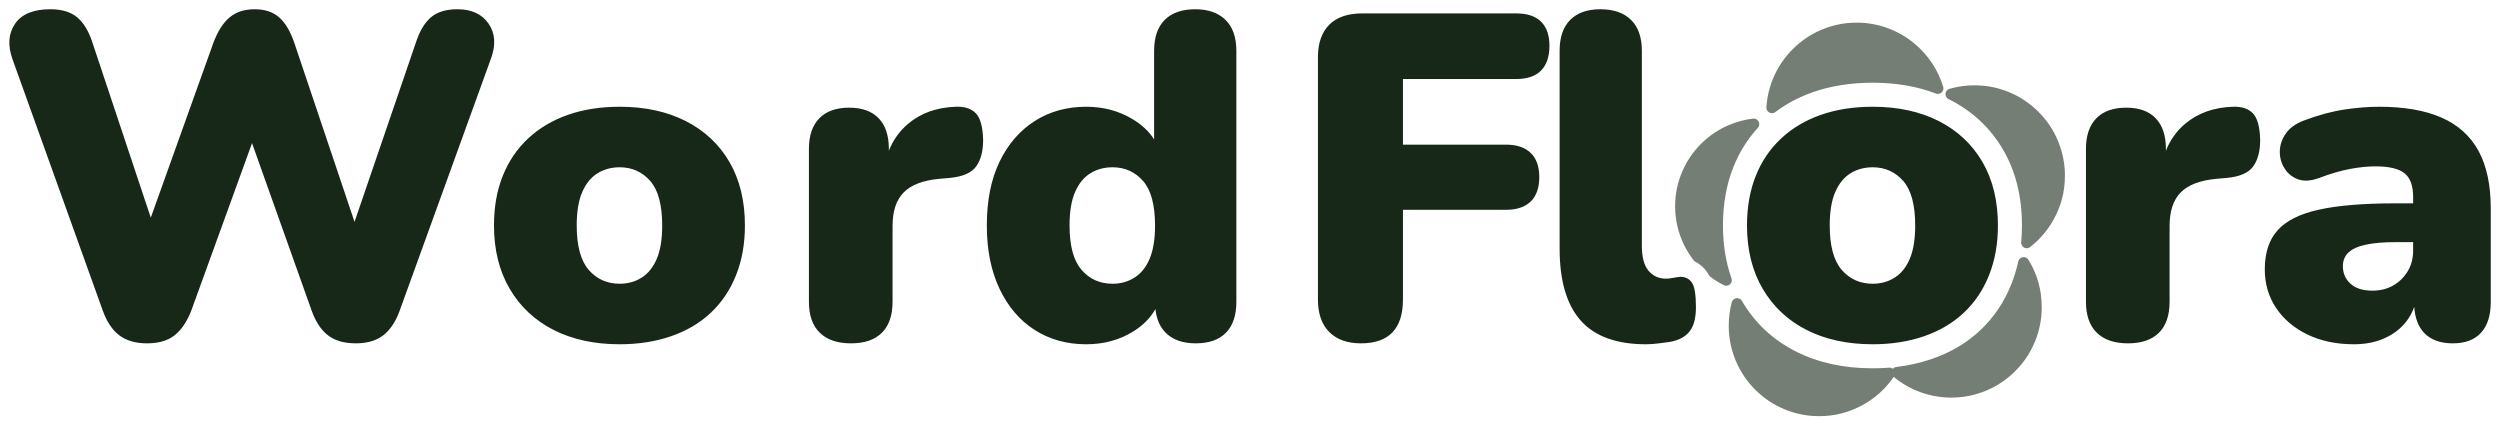
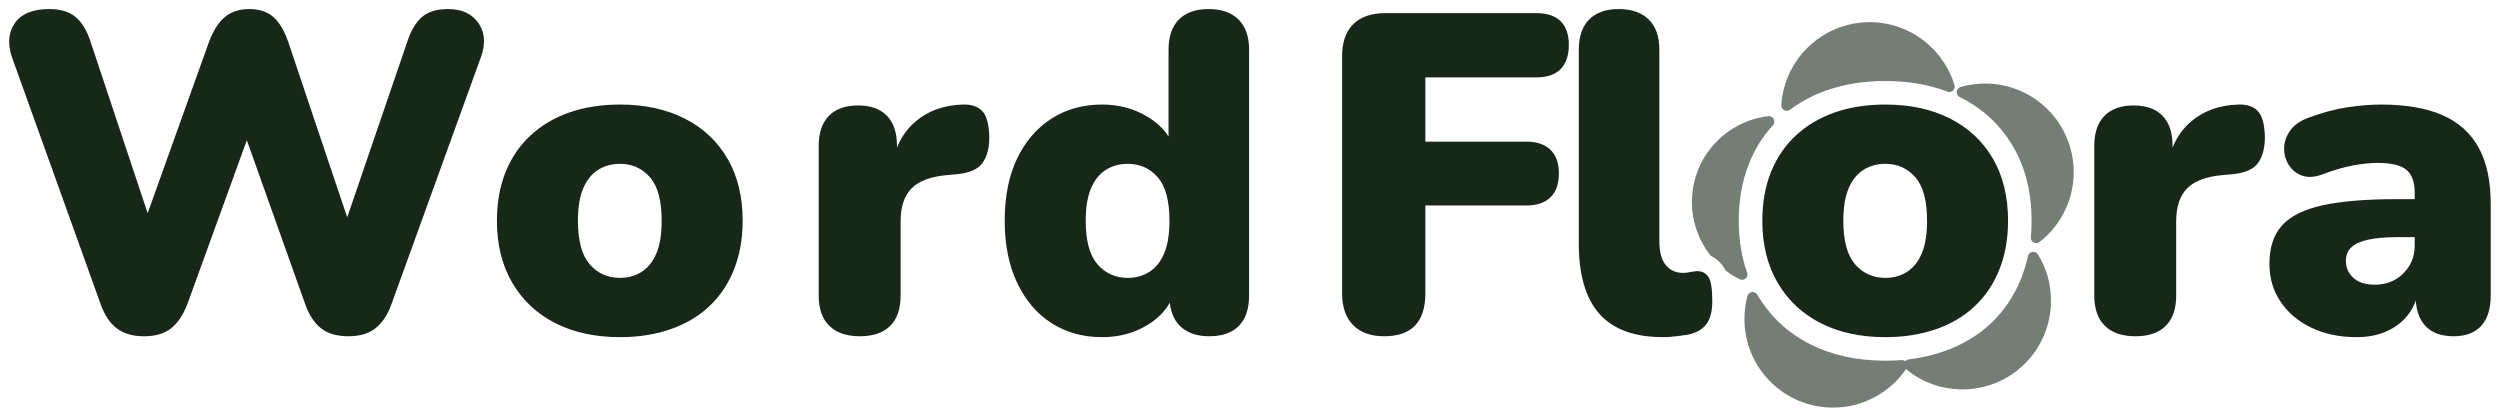
- <svg xmlns="http://www.w3.org/2000/svg" width="5410" height="921" viewBox="20 46 5410 921" role="img" aria-label="WordFlora">
-   <path fill="#182818" fill-opacity="0.6" d="M4072.5 843Q4090.7 843 4108.1 841.6Q4112.7 841.3 4116.3 844Q4119.3 840.6 4123.9 840.1Q4164.6 835.3 4201 822.6Q4262.1 801.5 4305.7 760.3Q4349.6 718.9 4372.9 660.1Q4382 637 4387.5 611.9Q4388.5 607.1 4392.7 604.4Q4396.9 601.7 4401.7 602.8Q4406.7 603.8 4409.4 608.1Q4438.3 654.5 4438.3 710.7Q4438.3 750.5 4423 786.9Q4408.1 822 4381 849.1Q4353.9 876.2 4318.8 891Q4282.5 906.4 4242.7 906.4Q4207.8 906.4 4175.3 894.5Q4143.9 883 4118 861.6L4118 861.6Q4091.1 900.8 4049.2 923.3Q4006 946.6 3956.7 946.6Q3916.8 946.6 3880.5 931.2Q3845.4 916.4 3818.3 889.3Q3791.2 862.2 3776.4 827.1Q3761 790.7 3761 750.9Q3761 724.8 3767.6 700.1Q3768.9 695.3 3773.2 692.9Q3777.5 690.4 3782.3 691.7Q3787.1 692.9 3789.6 697.2L3789.6 697.3Q3831.3 768.5 3905.9 806.4Q3978 843 4072.5 843ZM3842.5 278.1Q3844.6 245.1 3857.5 214.5Q3872.4 179.4 3899.5 152.3Q3926.5 125.3 3961.6 110.4Q3998 95 4037.8 95Q4071.4 95 4102.8 106.1Q4133.2 116.8 4158.6 136.8Q4183.8 156.6 4201.4 183.3Q4216.9 206.9 4225 233.7Q4226.5 238.5 4224.1 242.9Q4221.8 247.3 4217 248.7Q4213.1 249.9 4209.3 248.4Q4148 225 4072.5 225Q4001.7 225 3943.3 245.4Q3897.9 261.3 3861.7 288.5Q3857.8 291.5 3852.8 290.8Q3847.9 290.1 3844.9 286.1Q3842.3 282.5 3842.5 278.1ZM4488.5 426.3Q4488.5 477.5 4463.6 521.9Q4444.1 556.6 4413.2 580.6Q4409.3 583.6 4404.3 583Q4399.4 582.4 4396.4 578.5Q4393.4 574.7 4393.9 570Q4395.5 552.4 4395.5 534Q4395.5 440 4354.9 370.3Q4313.7 299.6 4239.1 261.6Q4237.9 261.1 4236.7 260.5Q4232.3 258.3 4230.7 253.6Q4229.1 248.8 4231.3 244.4Q4233.7 239.7 4238.8 238.2Q4265.1 230.6 4292.8 230.6Q4332.6 230.6 4369 246Q4404.1 260.9 4431.2 287.9Q4458.3 315 4473.1 350.1Q4488.5 386.5 4488.5 426.3ZM3750.2 663Q3735 655.4 3721.3 645Q3719.1 643.4 3717.8 641Q3716.5 638.4 3715 636.1Q3704.9 620.7 3689 612.6L3689 612.6Q3686.6 611.4 3684.9 609.2Q3666.3 585.2 3656.1 556.6Q3645 525.6 3645 492.4Q3645 453.5 3660 418.1Q3674.5 383.8 3700.9 357.4Q3727.3 331 3761.6 316.5Q3786.8 305.8 3813.6 302.7Q3818.6 302.2 3822.5 305.2Q3826.4 308.3 3826.9 313.3Q3827.6 318.7 3823.9 322.8Q3790.4 359.3 3771.2 407.2Q3748.5 464 3748.5 534Q3748.5 596.3 3766.9 648.3Q3768.6 653 3766.4 657.5Q3764.3 662 3759.6 663.6Q3754.8 665.3 3750.2 663Z" />
-   <path fill="#182818" d="M338 789Q301 789 278 771.5Q255 754 242 717L47 174Q31 129 52.5 97.5Q74 66 129 66Q166 66 187 83.5Q208 101 220 138L346.3 517L482 138Q496 101 517 83.5Q538 66 571 66Q604 66 624 83.5Q644 101 657 139L787.2 526.1L920 138Q932 101 952.5 83.5Q973 66 1010 66Q1056 66 1077.5 97.5Q1099 129 1082 174L885 718Q872 754 849.5 771.5Q827 789 790 789Q752 789 729.5 771.5Q707 754 694 717L565.4 355.8L434 718Q420 754 398 771.5Q376 789 338 789ZM2370.5 791Q2307.5 791 2259 760Q2210.5 729 2183 671Q2155.5 613 2155.5 534Q2155.5 453 2183 396Q2210.5 339 2259 308Q2307.5 277 2370.5 277Q2425.5 277 2469.5 303Q2500.9 321.5 2517.5 347.7V156Q2517.5 112 2540.5 89Q2563.5 66 2606.5 66Q2648.5 66 2672 89Q2695.5 112 2695.5 156V699Q2695.5 743 2673 766Q2650.5 789 2607.5 789Q2565.5 789 2542.5 766Q2523.8 747.3 2520.3 714.8Q2504.1 743.7 2472 763.5Q2427.5 791 2370.5 791ZM1361 791Q1279 791 1218 760Q1157 729 1123 671Q1089 613 1089 534Q1089 474 1108 426.5Q1127 379 1163 345.5Q1199 312 1249 294.5Q1299 277 1361 277Q1443 277 1504 308Q1565 339 1598.5 396.5Q1632 454 1632 534Q1632 593 1613 641Q1594 689 1558.5 722.5Q1523 756 1472.5 773.5Q1422 791 1361 791ZM4072.5 791Q3990.5 791 3929.5 760Q3868.5 729 3834.5 671Q3800.5 613 3800.5 534Q3800.5 474 3819.5 426.5Q3838.5 379 3874.5 345.5Q3910.5 312 3960.5 294.5Q4010.5 277 4072.5 277Q4154.5 277 4215.5 308Q4276.5 339 4310 396.5Q4343.5 454 4343.5 534Q4343.5 593 4324.5 641Q4305.5 689 4270 722.5Q4234.5 756 4184 773.5Q4133.5 791 4072.5 791ZM2965 789Q2921 789 2896.5 764.5Q2872 740 2872 694V170Q2872 124 2896.5 99.5Q2921 75 2968 75H3301Q3337 75 3355 93Q3373 111 3373 145Q3373 180 3355 198.5Q3337 217 3301 217H3056V359H3279Q3314 359 3332.5 377Q3351 395 3351 429Q3351 464 3332.5 482Q3314 500 3279 500H3056V694Q3056 789 2965 789ZM5114 791Q5057 791 5013.5 770Q4970 749 4945.5 712.5Q4921 676 4921 629Q4921 575 4949 544Q4977 513 5039 499.5Q5101 486 5204 486H5242V472Q5242 436 5223.5 421Q5205 406 5160 406Q5136 406 5106 411.5Q5076 417 5039 431Q5012 441 4993 434Q4974 427 4963.5 410Q4953 393 4953.5 373Q4954 353 4966.5 335Q4979 317 5005 307Q5053 289 5093.5 283Q5134 277 5168 277Q5250 277 5303.5 300.5Q5357 324 5383.5 372.5Q5410 421 5410 497V699Q5410 743 5389 766Q5368 789 5328 789Q5287 789 5265.5 766Q5246.8 745.9 5244.4 709.9Q5238.2 727.7 5227 742Q5209 765 5180 778Q5151 791 5114 791ZM3582 791Q3486 791 3440.5 739.5Q3395 688 3395 584V156Q3395 112 3418 89Q3441 66 3483 66Q3526 66 3549.5 89Q3573 112 3573 156V578Q3573 615 3587.5 632Q3602 649 3625 649Q3632 649 3639.5 647.5Q3647 646 3656 645Q3673 645 3681.5 658Q3690 671 3690 711Q3690 746 3676 763.5Q3662 781 3633 786Q3625 787 3610 789Q3595 791 3582 791ZM1861.5 789Q1817.5 789 1794 766Q1770.5 743 1770.5 699V368Q1770.5 325 1793 302Q1815.5 279 1857.5 279Q1899.5 279 1921.5 302Q1943.5 325 1943.5 368V372.2Q1957.2 337.5 1985 314Q2026.5 279 2088.5 277Q2117.5 276 2132 291.5Q2146.5 307 2147.5 349Q2147.5 385 2132.5 406Q2117.5 427 2075.5 431L2052.5 433Q1999.5 438 1975.5 462.5Q1951.5 487 1951.5 535V699Q1951.5 743 1928.5 766Q1905.5 789 1861.5 789ZM4625 789Q4581 789 4557.5 766Q4534 743 4534 699V368Q4534 325 4556.5 302Q4579 279 4621 279Q4663 279 4685 302Q4707 325 4707 368V372.2Q4720.7 337.5 4748.5 314Q4790 279 4852 277Q4881 276 4895.5 291.5Q4910 307 4911 349Q4911 385 4896 406Q4881 427 4839 431L4816 433Q4763 438 4739 462.5Q4715 487 4715 535V699Q4715 743 4692 766Q4669 789 4625 789ZM1361 660Q1388 660 1409 646.5Q1430 633 1441.5 605.5Q1453 578 1453 534Q1453 467 1427 437.5Q1401 408 1361 408Q1334 408 1313 421Q1292 434 1280 461.5Q1268 489 1268 534Q1268 600 1294 630Q1320 660 1361 660ZM2427.5 660Q2454.5 660 2475.5 646.5Q2496.5 633 2508 605.5Q2519.5 578 2519.5 534Q2519.5 467 2493.5 437.5Q2467.5 408 2427.5 408Q2400.5 408 2379.5 421Q2358.5 434 2346.5 461.5Q2334.5 489 2334.5 534Q2334.5 600 2360.5 630Q2386.5 660 2427.5 660ZM4072.5 660Q4099.5 660 4120.5 646.5Q4141.5 633 4153 605.5Q4164.5 578 4164.5 534Q4164.5 467 4138.5 437.5Q4112.5 408 4072.5 408Q4045.5 408 4024.5 421Q4003.5 434 3991.5 461.5Q3979.5 489 3979.5 534Q3979.5 600 4005.5 630Q4031.5 660 4072.5 660ZM5242 570H5204Q5165 570 5139.5 575.5Q5114 581 5102 592.5Q5090 604 5090 622Q5090 645 5106.5 660Q5123 675 5154 675Q5179 675 5198.5 664Q5218 653 5230 633.5Q5242 614 5242 588V570Z" />
+ <svg xmlns="http://www.w3.org/2000/svg" width="5524" height="921" viewBox="20 46 5524 921" role="img" aria-label="WordFlora">
+   <path fill="#182818" fill-opacity="0.6" d="M4186 843Q4204.2 843 4221.6 841.6Q4226.2 841.3 4229.8 844Q4232.8 840.6 4237.4 840.1Q4278.1 835.3 4314.5 822.6Q4375.6 801.5 4419.2 760.3Q4463.1 718.9 4486.4 660.1Q4495.5 637 4501 611.9Q4502 607.1 4506.2 604.4Q4510.4 601.7 4515.2 602.8Q4520.2 603.8 4522.9 608.1Q4551.8 654.5 4551.8 710.7Q4551.8 750.5 4536.5 786.9Q4521.6 822 4494.5 849.1Q4467.4 876.2 4432.3 891Q4396 906.4 4356.2 906.4Q4321.3 906.4 4288.8 894.5Q4257.4 883 4231.5 861.6Q4204.6 900.8 4162.7 923.3Q4119.5 946.6 4070.2 946.6Q4030.3 946.6 3994 931.2Q3958.9 916.4 3931.8 889.3Q3904.7 862.2 3889.9 827.1Q3874.5 790.7 3874.5 750.9Q3874.5 724.8 3881.1 700.1Q3882.4 695.3 3886.7 692.9Q3891 690.4 3895.8 691.7Q3900.6 692.9 3903.1 697.2L3903.1 697.3Q3944.8 768.5 4019.4 806.4Q4091.5 843 4186 843ZM3956 278.1Q3958.1 245.1 3971 214.5Q3985.9 179.4 4013 152.3Q4040 125.3 4075.1 110.4Q4111.5 95 4151.3 95Q4184.9 95 4216.3 106.1Q4246.7 116.8 4272.1 136.8Q4297.3 156.6 4314.9 183.3Q4330.4 206.9 4338.5 233.7Q4340 238.5 4337.6 242.9Q4335.3 247.3 4330.5 248.7Q4326.6 249.9 4322.8 248.4Q4261.5 225 4186 225Q4115.2 225 4056.8 245.4Q4011.4 261.3 3975.2 288.5Q3971.3 291.5 3966.3 290.8Q3961.4 290.1 3958.4 286.1Q3955.8 282.5 3956 278.1ZM4602 426.3Q4602 477.5 4577.1 521.9Q4557.6 556.6 4526.7 580.6Q4522.8 583.6 4517.8 583Q4512.9 582.4 4509.9 578.5Q4506.9 574.7 4507.4 570Q4509 552.4 4509 534Q4509 440 4468.4 370.3Q4427.2 299.6 4352.6 261.6Q4351.4 261.1 4350.2 260.5Q4345.8 258.3 4344.2 253.6Q4342.6 248.8 4344.8 244.4Q4347.2 239.7 4352.3 238.2Q4378.6 230.6 4406.3 230.6Q4446.1 230.6 4482.5 246Q4517.6 260.9 4544.7 287.9Q4571.8 315 4586.6 350.1Q4602 386.5 4602 426.3ZM3863.7 663Q3848.5 655.4 3834.8 645Q3832.6 643.4 3831.3 641Q3830 638.4 3828.5 636.1Q3818.4 620.7 3802.5 612.6L3802.5 612.6Q3800.1 611.4 3798.4 609.2Q3779.8 585.2 3769.6 556.6Q3758.5 525.6 3758.5 492.4Q3758.5 453.5 3773.5 418.1Q3788 383.8 3814.4 357.4Q3840.8 331 3875.1 316.5Q3900.3 305.8 3927.1 302.7Q3932.1 302.2 3936 305.2Q3939.9 308.3 3940.4 313.3Q3941.1 318.7 3937.4 322.8Q3903.9 359.3 3884.7 407.2Q3862 464 3862 534Q3862 596.3 3880.4 648.3Q3882.1 653 3879.9 657.5Q3877.8 662 3873.1 663.6Q3868.3 665.3 3863.7 663Z" />
+   <path fill="#182818" d="M338 789Q301 789 278 771.5Q255 754 242 717L47 174Q31 129 52.5 97.5Q74 66 129 66Q166 66 187 83.5Q208 101 220 138L346.3 517L482 138Q496 101 517 83.5Q538 66 571 66Q604 66 624 83.5Q644 101 657 139L787.2 526.1L920 138Q932 101 952.5 83.5Q973 66 1010 66Q1056 66 1077.5 97.5Q1099 129 1082 174L885 718Q872 754 849.5 771.5Q827 789 790 789Q752 789 729.5 771.5Q707 754 694 717L565.4 355.8L434 718Q420 754 398 771.5Q376 789 338 789ZM2455 791Q2392 791 2343.5 760Q2295 729 2267.5 671Q2240 613 2240 534Q2240 453 2267.5 396Q2295 339 2343.5 308Q2392 277 2455 277Q2510 277 2554 303Q2585.4 321.5 2602 347.7V156Q2602 112 2625 89Q2648 66 2691 66Q2733 66 2756.5 89Q2780 112 2780 156V699Q2780 743 2757.5 766Q2735 789 2692 789Q2650 789 2627 766Q2608.3 747.3 2604.8 714.8Q2588.6 743.7 2556.5 763.5Q2512 791 2455 791ZM1390 791Q1308 791 1247 760Q1186 729 1152 671Q1118 613 1118 534Q1118 474 1137 426.5Q1156 379 1192 345.5Q1228 312 1278 294.5Q1328 277 1390 277Q1472 277 1533 308Q1594 339 1627.5 396.5Q1661 454 1661 534Q1661 593 1642 641Q1623 689 1587.5 722.5Q1552 756 1501.5 773.5Q1451 791 1390 791ZM4186 791Q4104 791 4043 760Q3982 729 3948 671Q3914 613 3914 534Q3914 474 3933 426.5Q3952 379 3988 345.5Q4024 312 4074 294.5Q4124 277 4186 277Q4268 277 4329 308Q4390 339 4423.5 396.5Q4457 454 4457 534Q4457 593 4438 641Q4419 689 4383.5 722.5Q4348 756 4297.5 773.5Q4247 791 4186 791ZM3078.5 789Q3034.5 789 3010 764.5Q2985.5 740 2985.5 694V170Q2985.5 124 3010 99.5Q3034.5 75 3081.5 75H3414.5Q3450.5 75 3468.5 93Q3486.5 111 3486.5 145Q3486.5 180 3468.5 198.5Q3450.5 217 3414.5 217H3169.5V359H3392.5Q3427.5 359 3446 377Q3464.5 395 3464.5 429Q3464.5 464 3446 482Q3427.5 500 3392.5 500H3169.5V694Q3169.5 789 3078.5 789ZM5227.5 791Q5170.5 791 5127 770Q5083.5 749 5059 712.5Q5034.5 676 5034.5 629Q5034.5 575 5062.5 544Q5090.5 513 5152.5 499.5Q5214.5 486 5317.5 486H5355.5V472Q5355.5 436 5337 421Q5318.5 406 5273.5 406Q5249.5 406 5219.5 411.5Q5189.5 417 5152.5 431Q5125.5 441 5106.5 434Q5087.5 427 5077 410Q5066.5 393 5067 373Q5067.5 353 5080 335Q5092.5 317 5118.5 307Q5166.5 289 5207 283Q5247.5 277 5281.5 277Q5363.5 277 5417 300.5Q5470.5 324 5497 372.5Q5523.5 421 5523.5 497V699Q5523.5 743 5502.5 766Q5481.5 789 5441.5 789Q5400.5 789 5379 766Q5360.3 745.9 5357.9 709.9Q5351.7 727.7 5340.5 742Q5322.5 765 5293.5 778Q5264.5 791 5227.5 791ZM3695.5 791Q3599.5 791 3554 739.5Q3508.5 688 3508.5 584V156Q3508.5 112 3531.5 89Q3554.5 66 3596.5 66Q3639.5 66 3663 89Q3686.5 112 3686.5 156V578Q3686.5 615 3701 632Q3715.5 649 3738.5 649Q3745.5 649 3753 647.5Q3760.5 646 3769.5 645Q3786.5 645 3795 658Q3803.5 671 3803.5 711Q3803.5 746 3789.5 763.5Q3775.5 781 3746.5 786Q3738.5 787 3723.5 789Q3708.5 791 3695.5 791ZM1920 789Q1876 789 1852.5 766Q1829 743 1829 699V368Q1829 325 1851.5 302Q1874 279 1916 279Q1958 279 1980 302Q2002 325 2002 368V372.2Q2015.7 337.5 2043.5 314Q2085 279 2147 277Q2176 276 2190.5 291.5Q2205 307 2206 349Q2206 385 2191 406Q2176 427 2134 431L2111 433Q2058 438 2034 462.5Q2010 487 2010 535V699Q2010 743 1987 766Q1964 789 1920 789ZM4738.5 789Q4694.5 789 4671 766Q4647.5 743 4647.5 699V368Q4647.5 325 4670 302Q4692.5 279 4734.5 279Q4776.5 279 4798.5 302Q4820.5 325 4820.5 368V372.2Q4834.2 337.5 4862 314Q4903.5 279 4965.5 277Q4994.5 276 5009 291.5Q5023.5 307 5024.5 349Q5024.5 385 5009.5 406Q4994.5 427 4952.5 431L4929.5 433Q4876.5 438 4852.5 462.5Q4828.5 487 4828.5 535V699Q4828.5 743 4805.5 766Q4782.5 789 4738.5 789ZM1390 660Q1417 660 1438 646.5Q1459 633 1470.5 605.5Q1482 578 1482 534Q1482 467 1456 437.5Q1430 408 1390 408Q1363 408 1342 421Q1321 434 1309 461.5Q1297 489 1297 534Q1297 600 1323 630Q1349 660 1390 660ZM2512 660Q2539 660 2560 646.5Q2581 633 2592.5 605.5Q2604 578 2604 534Q2604 467 2578 437.5Q2552 408 2512 408Q2485 408 2464 421Q2443 434 2431 461.5Q2419 489 2419 534Q2419 600 2445 630Q2471 660 2512 660ZM4186 660Q4213 660 4234 646.5Q4255 633 4266.5 605.5Q4278 578 4278 534Q4278 467 4252 437.5Q4226 408 4186 408Q4159 408 4138 421Q4117 434 4105 461.5Q4093 489 4093 534Q4093 600 4119 630Q4145 660 4186 660ZM5355.5 570H5317.5Q5278.5 570 5253 575.5Q5227.5 581 5215.5 592.5Q5203.5 604 5203.5 622Q5203.5 645 5220 660Q5236.5 675 5267.5 675Q5292.5 675 5312 664Q5331.5 653 5343.5 633.5Q5355.5 614 5355.5 588V570Z" />
</svg>
